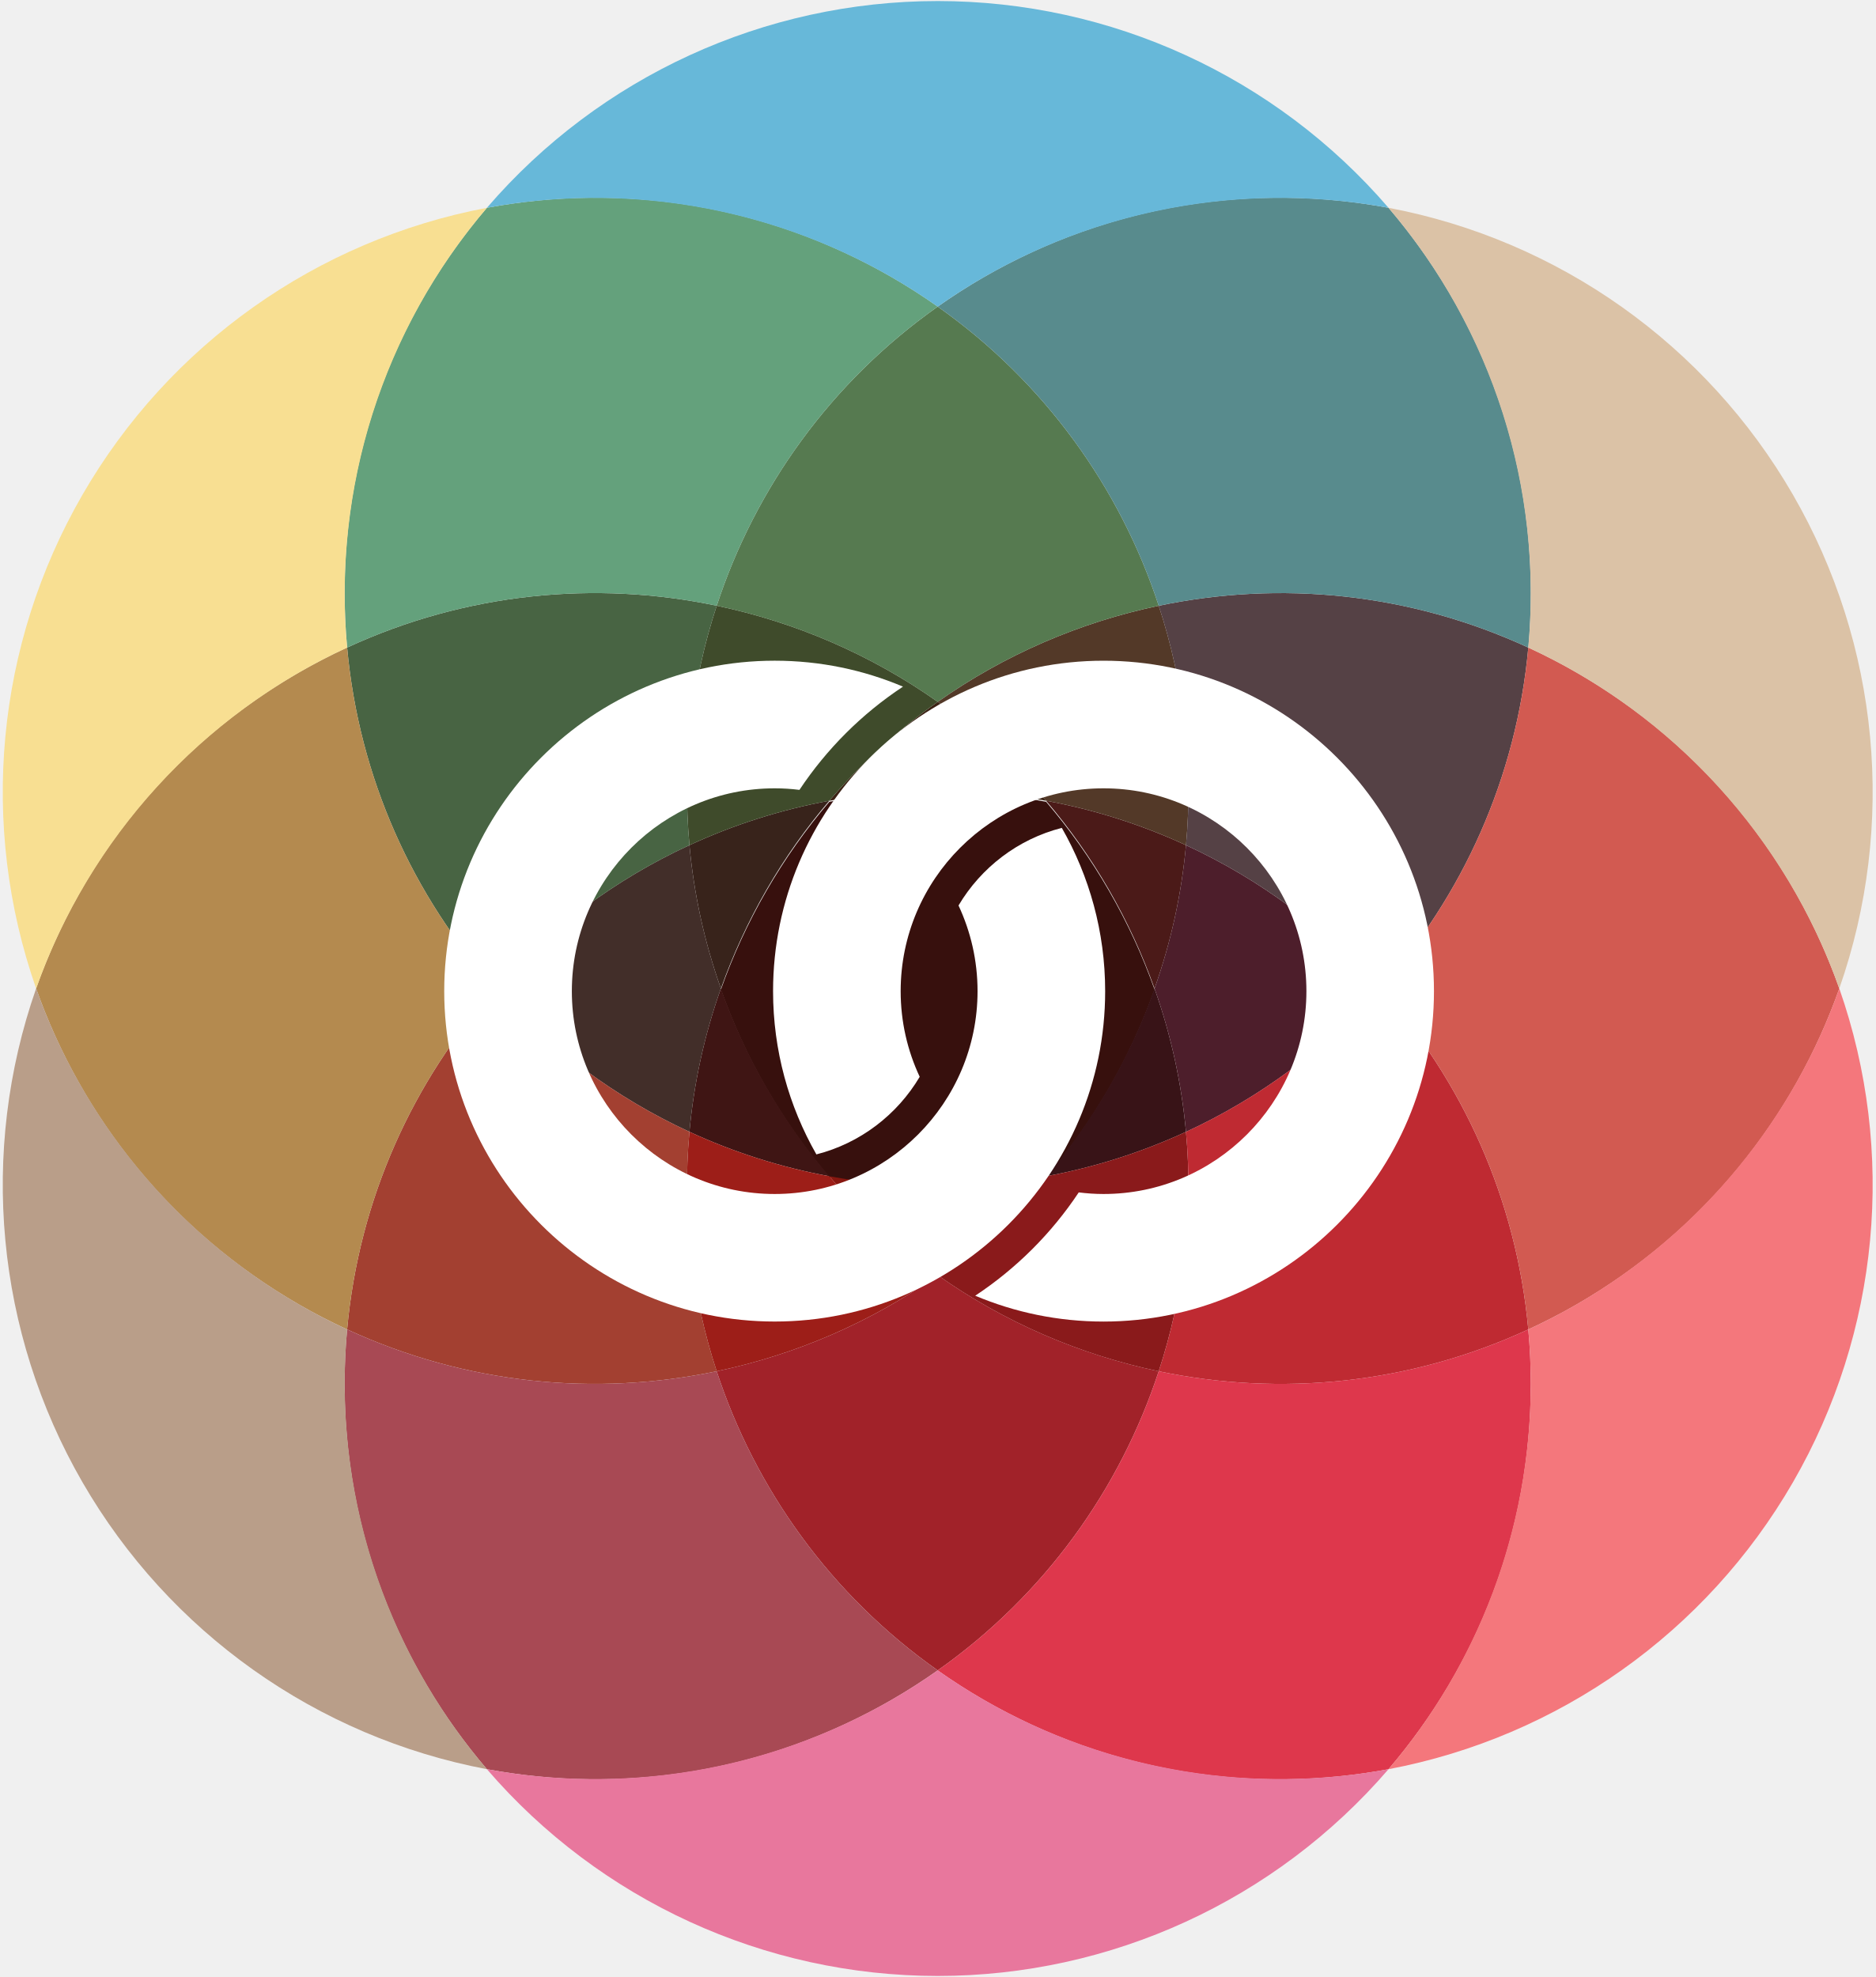
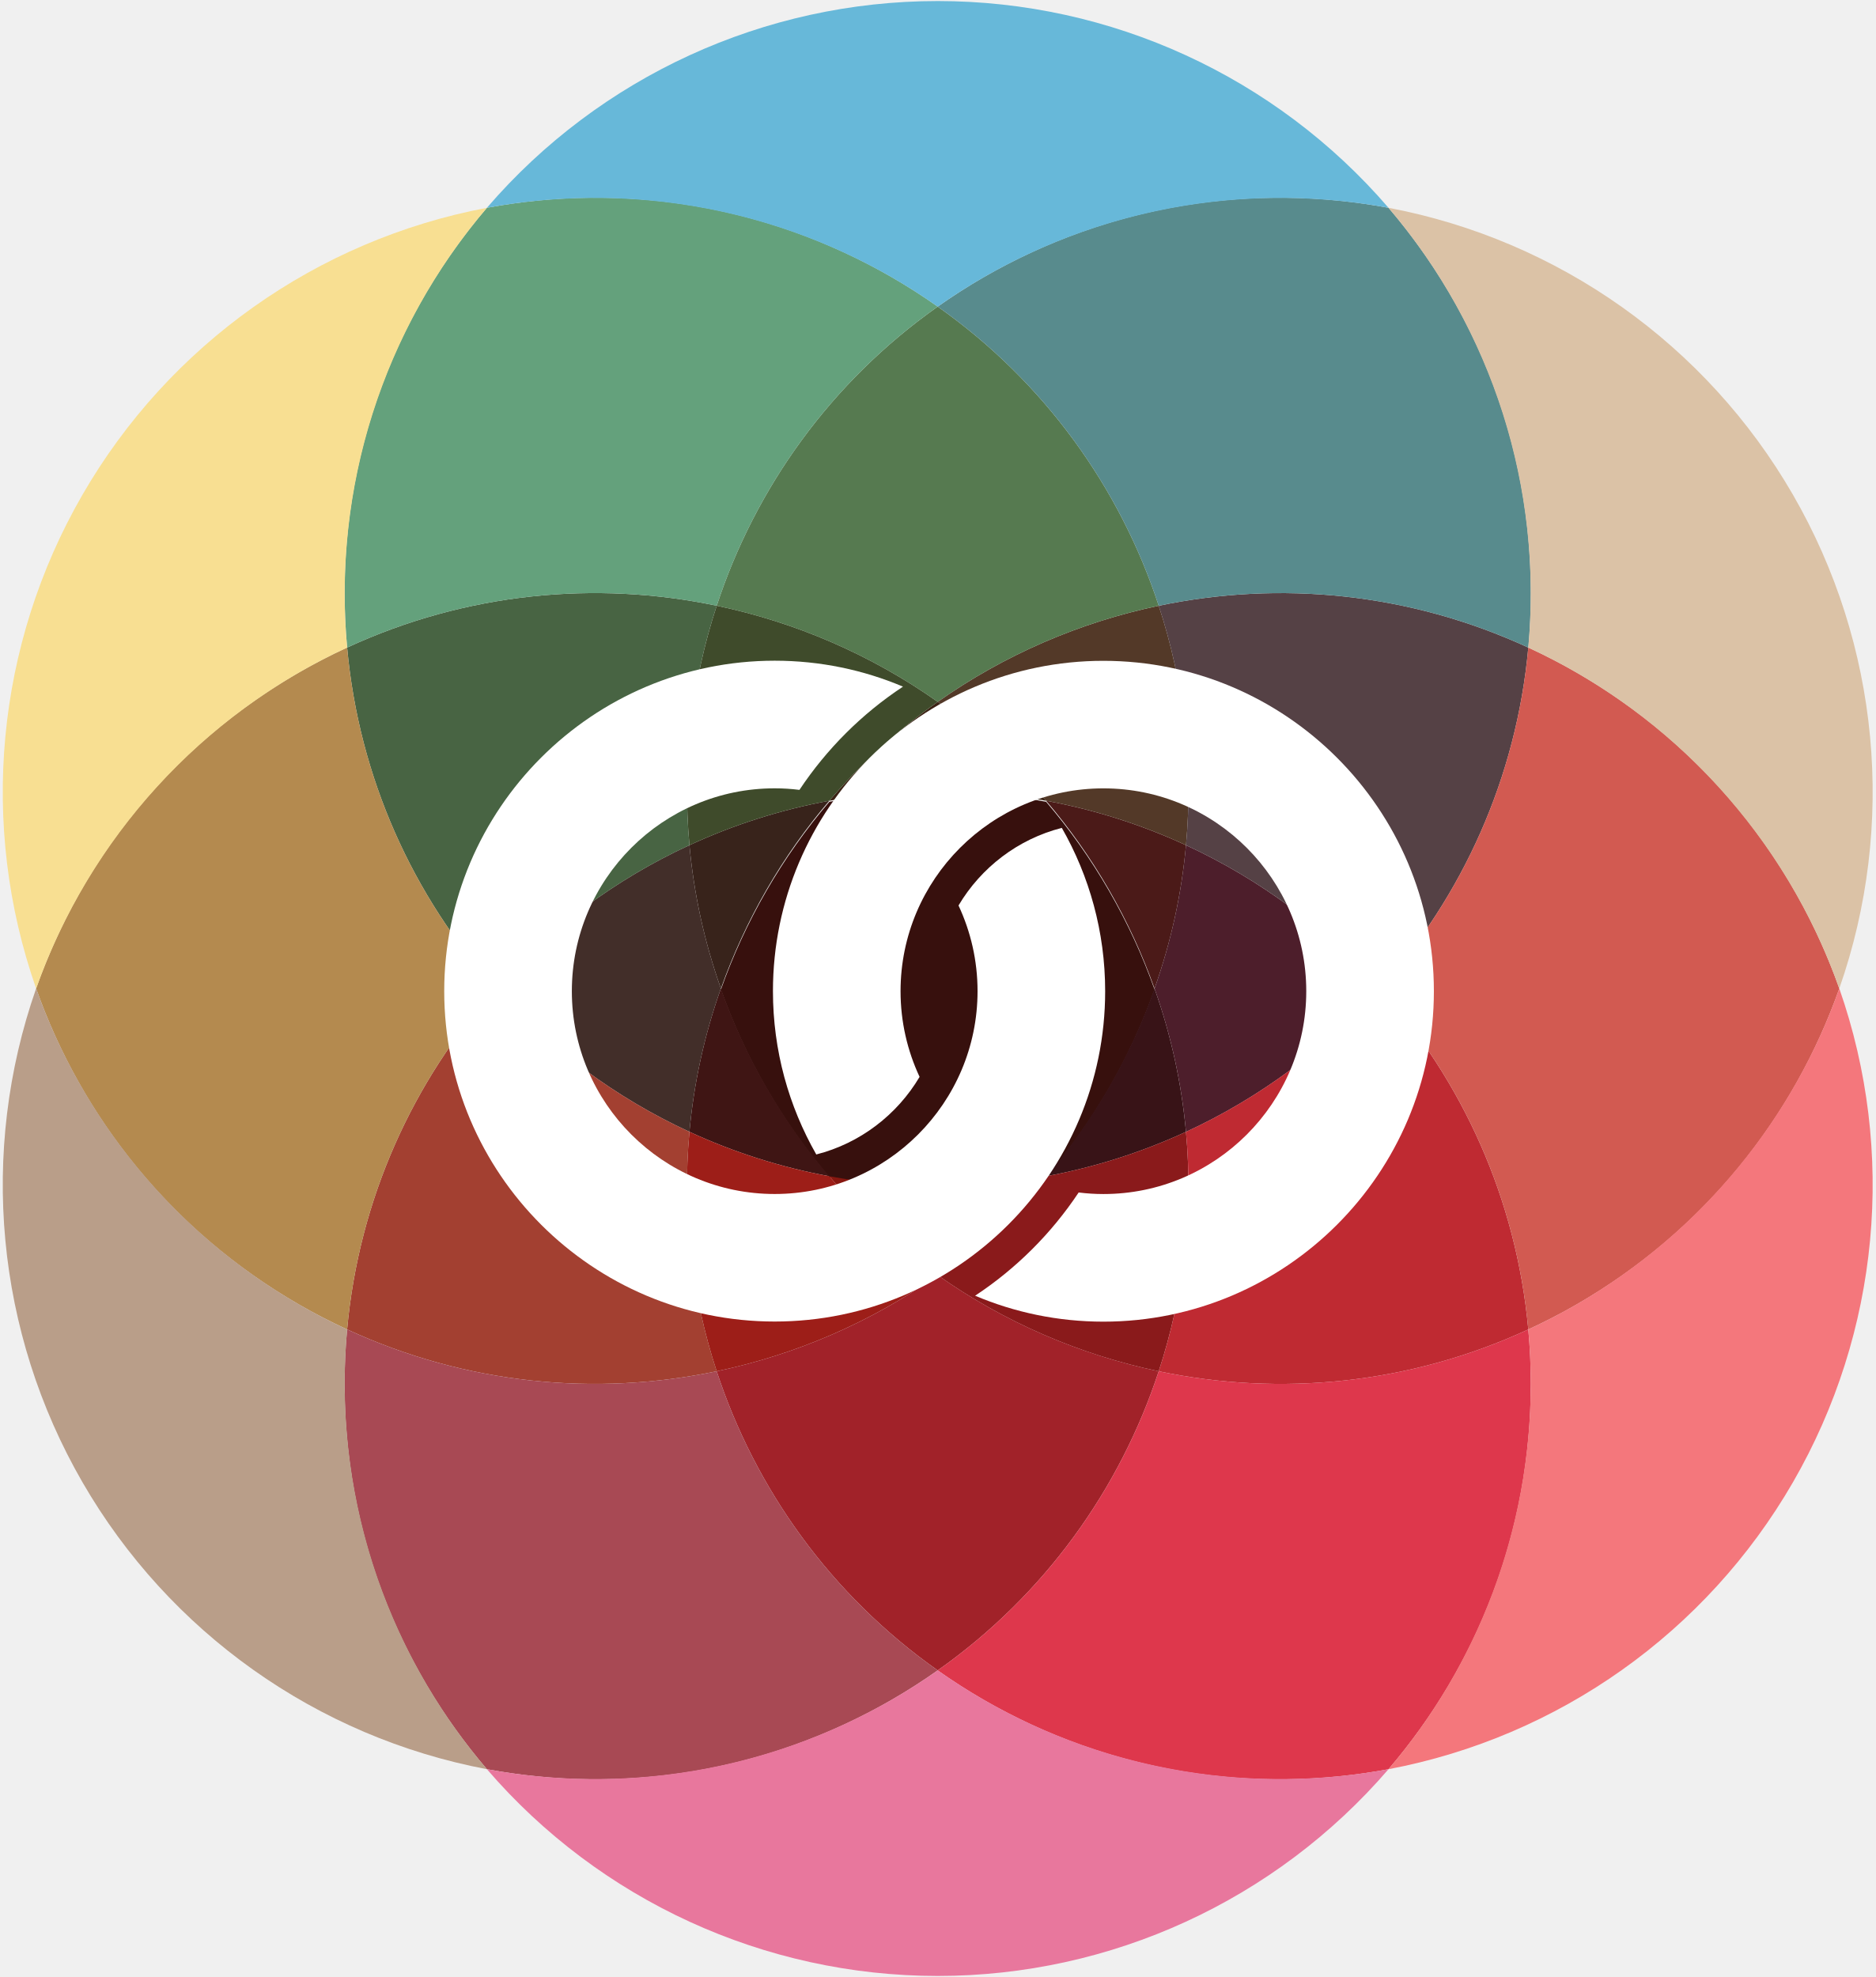
<svg xmlns="http://www.w3.org/2000/svg" xmlns:xlink="http://www.w3.org/1999/xlink" viewBox="-175 -184.5 350 369">
  <defs>
    <path id="a" d="m20.236-35.042c-6.036-7.075-12.847-13.246-20.233-18.459-7.386 5.214-14.198 11.384-20.233 18.46 6.561-1.212 13.322-1.852 20.233-1.852s13.673 0.639 20.233 1.851z" />
    <path id="b" d="m20.236-35.042c9.145 1.689 17.895 4.503 26.103 8.293 1.386-15.171-0.396-30.391-5.089-44.69-14.73 3.086-28.802 9.152-41.247 17.938 7.386 5.213 14.197 11.384 20.233 18.459z" />
    <path id="c" d="m41.25-71.439c-7.205-21.956-21.268-41.735-41.247-55.829-19.979 14.093-34.042 33.873-41.247 55.829 14.73 3.086 28.802 9.152 41.247 17.938 12.445-8.787 26.517-14.853 41.247-17.938z" />
    <path id="d" d="m8.564-132.752c-2.966 1.712-5.816 3.547-8.562 5.484 19.979 14.093 34.042 33.873 41.247 55.829 22.617-4.738 46.778-2.449 68.973 7.807 0.304-3.345 0.468-6.731 0.468-10.156 0-27.459-10.003-52.579-26.558-71.925-25.031-4.665-51.787-0.768-75.568 12.961z" />
    <path id="e" d="m0-127.268a111 111 0 0 1 84.13-18.446a111 111 0 0 0 -168.26 0a111 111 0 0 1 84.13 18.446z" />
  </defs>
  <path fill="#37100d" d="m40.469 .197c-2.23-6.288-5.058-12.463-8.513-18.448s-7.39-11.521-11.719-16.597c-6.561-1.212-13.322-1.851-20.233-1.851-6.912 0-13.673 0.639-20.233 1.852-4.33 5.075-8.264 10.611-11.72 16.596s-6.283 12.161-8.513 18.448c2.23 6.287 5.058 12.462 8.513 18.448s7.39 11.521 11.72 16.597c6.561 1.212 13.322 1.851 20.233 1.851s13.672-0.639 20.232-1.851c4.33-5.076 8.265-10.612 11.72-16.597s6.282-12.161 8.513-18.448z" />
  <use xlink:href="#a" fill="#3c2315" />
  <use xlink:href="#a" fill="#4b1a18" transform="rotate(60)" />
  <use xlink:href="#a" fill="#381317" transform="rotate(120)" />
  <use xlink:href="#a" fill="#87170f" transform="rotate(180)" />
  <use xlink:href="#a" fill="#3f1514" transform="rotate(240)" />
  <use xlink:href="#a" fill="#38231b" transform="rotate(300)" />
  <use xlink:href="#b" fill="#533928" />
  <use xlink:href="#b" fill="#4d1e2b" transform="rotate(60)" />
  <use xlink:href="#b" fill="#8a1a1b" transform="rotate(120)" />
  <use xlink:href="#b" fill="#9d1e18" transform="rotate(180)" />
  <use xlink:href="#b" fill="#422e29" transform="rotate(240)" />
  <use xlink:href="#b" fill="#3f4b2b" transform="rotate(300)" />
  <use xlink:href="#c" fill="#567a50" />
  <use xlink:href="#c" fill="#554145" transform="rotate(60)" />
  <use xlink:href="#c" fill="#bf2a32" transform="rotate(120)" />
  <use xlink:href="#c" fill="#a12229" transform="rotate(180)" />
  <use xlink:href="#c" fill="#a34031" transform="rotate(240)" />
  <use xlink:href="#c" fill="#486443" transform="rotate(300)" />
  <use xlink:href="#d" fill="#588b8d" />
  <use xlink:href="#d" fill="#d25a51" transform="rotate(60)" />
  <use xlink:href="#d" fill="#de374c" transform="rotate(120)" />
  <use xlink:href="#d" fill="#a84954" transform="rotate(180)" />
  <use xlink:href="#d" fill="#b48a4f" transform="rotate(240)" />
  <use xlink:href="#d" fill="#64a17c" transform="rotate(300)" />
  <use xlink:href="#e" fill="#67b8d9" />
  <use xlink:href="#e" fill="#dbc2a6" transform="rotate(60)" />
  <use xlink:href="#e" fill="#f4777c" transform="rotate(120)" />
  <use xlink:href="#e" fill="#e8779d" transform="rotate(180)" />
  <use xlink:href="#e" fill="#b99e89" transform="rotate(240)" />
  <use xlink:href="#e" fill="#f8df92" transform="rotate(300)" />
  <g fill="#fff" transform="scale(2.5 2.5) translate(12.5 0.2)">
-     <path d="m0 0c0-4.436-1.181-8.59-3.235-12.191-3.271 0.834-6.03 2.959-7.712 5.793 0.91 1.946 1.421 4.111 1.421 6.398 0 8.346-6.794 15.142-15.143 15.142-8.35 0-15.143-6.796-15.143-15.142 0-8.352 6.792-15.145 15.143-15.145 0.627 0 1.243 0.04 1.847 0.116 2.035-3.059 4.665-5.685 7.73-7.707-2.946-1.248-6.184-1.937-9.577-1.937-13.602 0-24.67 11.066-24.67 24.672 0 13.603 11.068 24.665 24.67 24.665 13.603 0.001 24.669-11.061 24.669-24.664z" />
-     <path d="m-.122 -24.672c-13.603 0-24.669 11.066-24.669 24.672 0 4.43 1.18 8.587 3.234 12.186 3.271-0.834 6.032-2.96 7.713-5.793-0.911-1.943-1.422-4.111-1.422-6.393 0-8.352 6.792-15.145 15.144-15.145 8.35 0 15.145 6.793 15.145 15.145 0 8.346-6.795 15.142-15.145 15.142-0.627 0-1.242-0.043-1.85-0.119-2.031 3.059-4.662 5.684-7.728 7.713 2.946 1.241 6.182 1.93 9.577 1.93 13.602 0 24.668-11.062 24.668-24.665 0.001-13.606-11.065-24.673-24.667-24.673z" />
+     <path id="l" d="m0 0c0-4.436-1.181-8.59-3.235-12.191-3.271 0.834-6.03 2.959-7.712 5.793 0.91 1.946 1.421 4.111 1.421 6.398 0 8.346-6.794 15.142-15.143 15.142-8.35 0-15.143-6.796-15.143-15.142 0-8.352 6.792-15.145 15.143-15.145 0.627 0 1.243 0.04 1.847 0.116 2.035-3.059 4.665-5.685 7.73-7.707-2.946-1.248-6.184-1.937-9.577-1.937-13.602 0-24.67 11.066-24.67 24.672 0 13.603 11.068 24.665 24.67 24.665 13.603 0.001 24.669-11.061 24.669-24.664z" />
+     <use xlink:href="#l" transform="rotate(180 -12.4 0)" />
  </g>
</svg>
